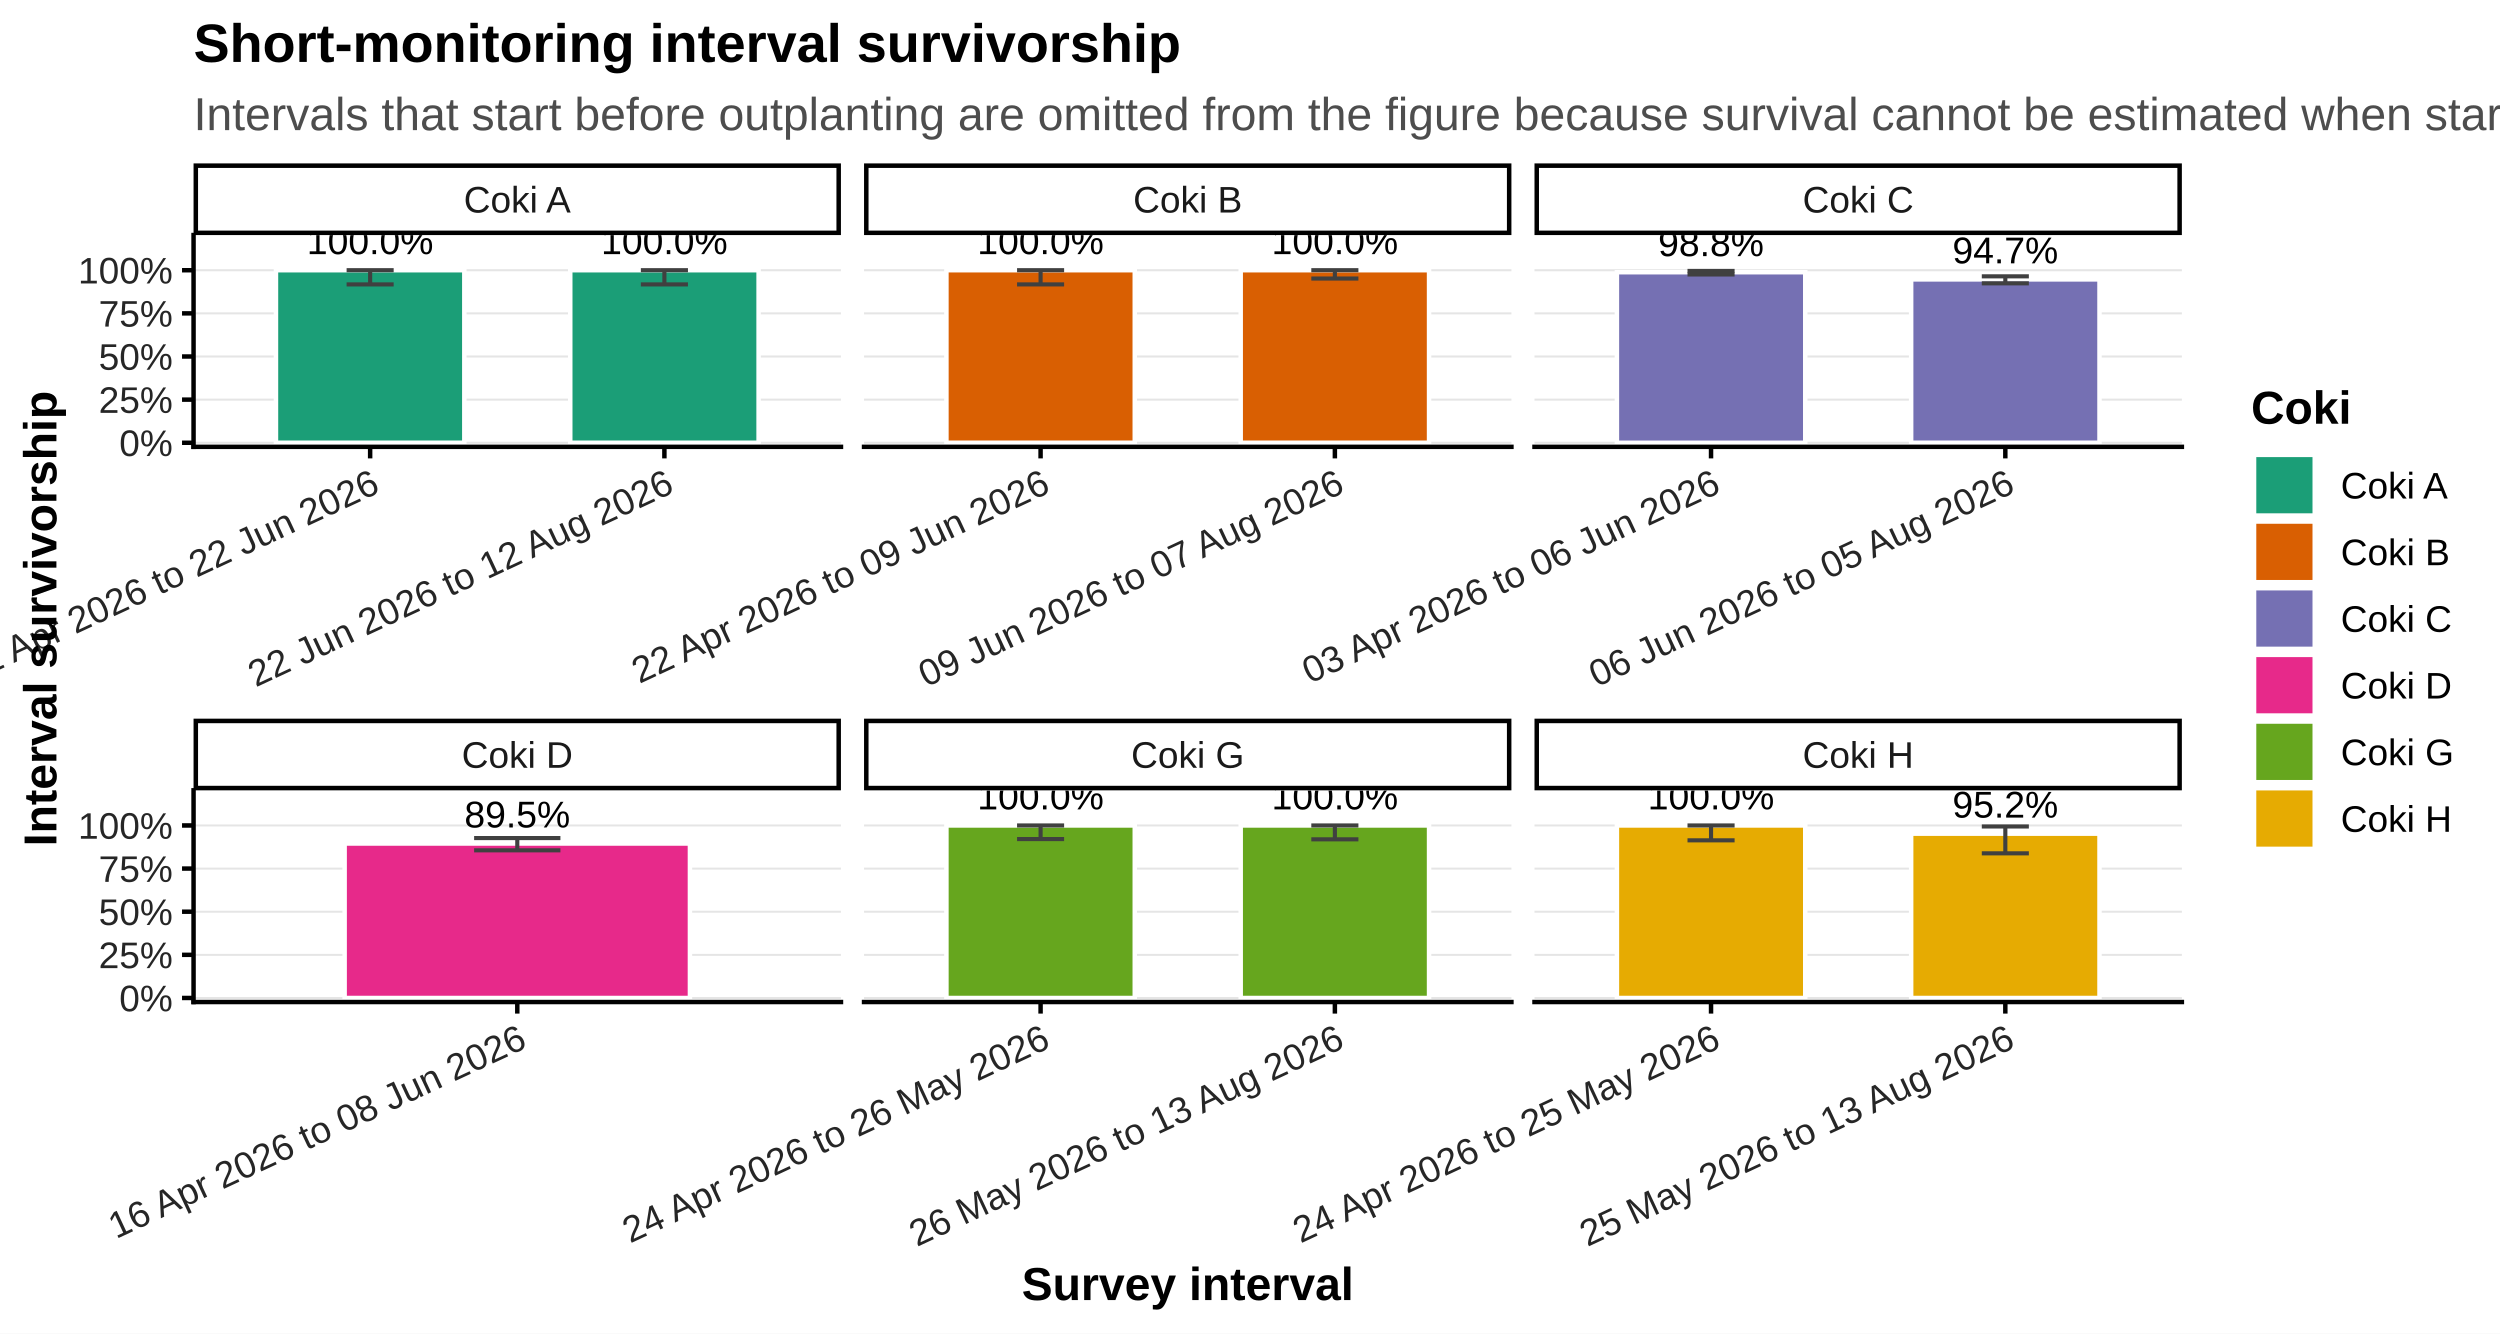
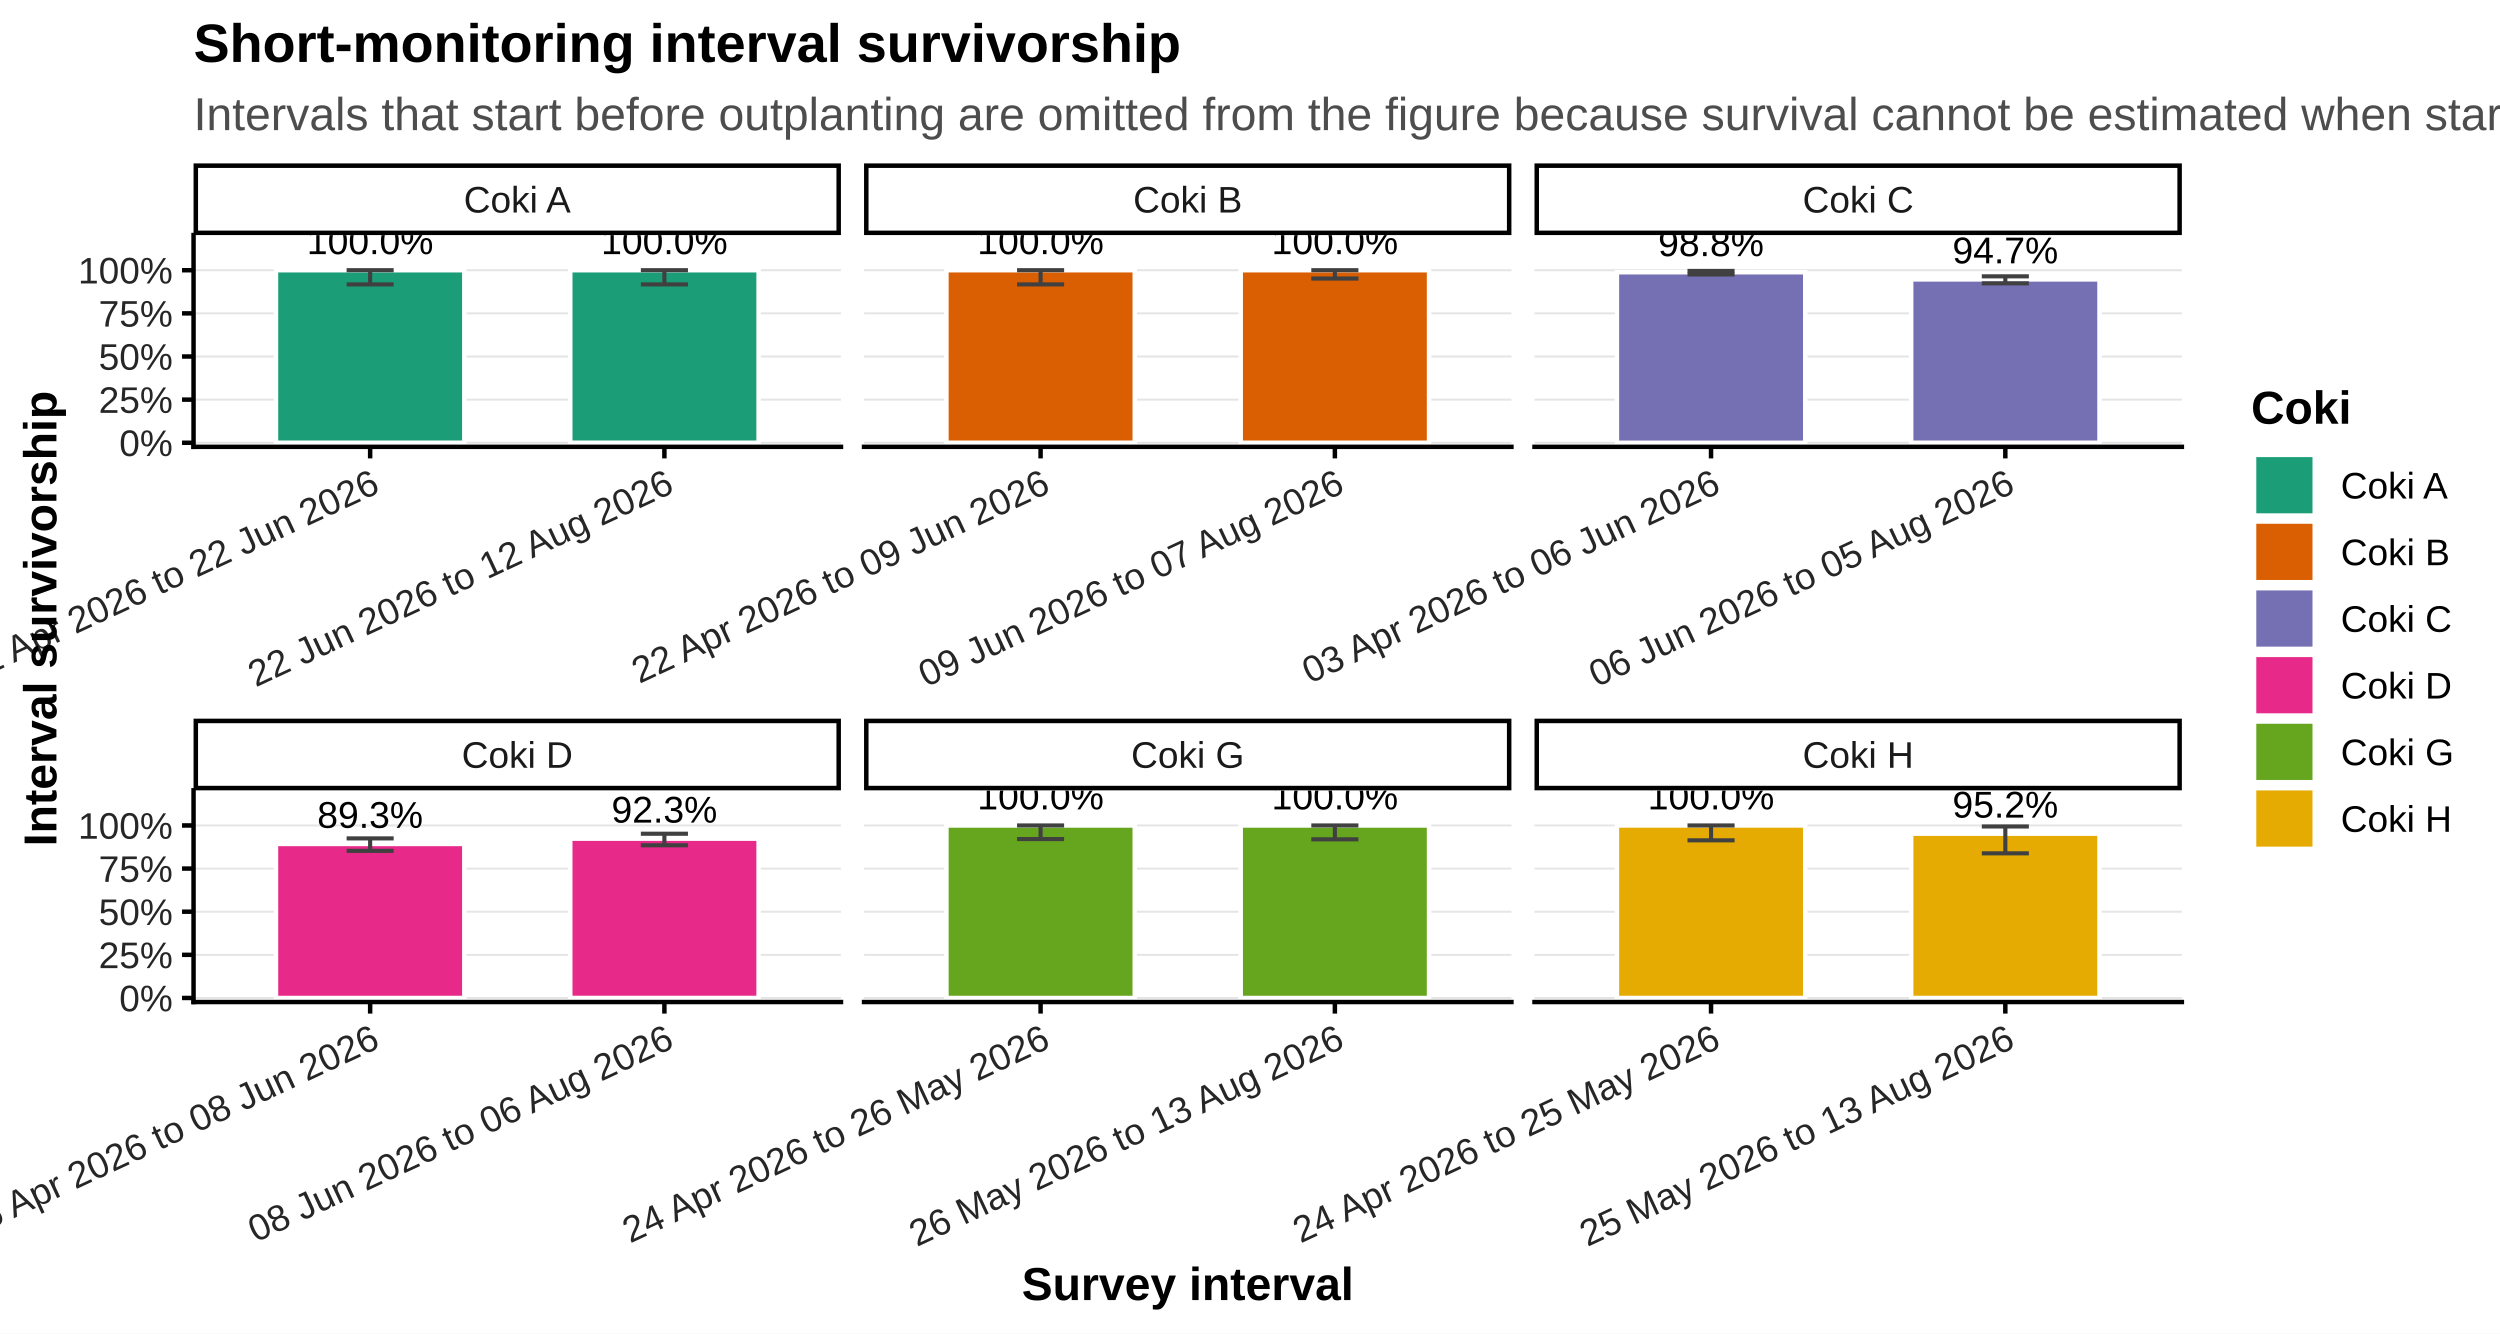
<svg xmlns="http://www.w3.org/2000/svg" class="svglite" width="648.00pt" height="345.60pt" viewBox="0 0 648.00 345.60">
  <defs>
    <style type="text/css">
    .svglite line, .svglite polyline, .svglite polygon, .svglite path, .svglite rect, .svglite circle {
      fill: none;
      stroke: #000000;
      stroke-linecap: round;
      stroke-linejoin: round;
      stroke-miterlimit: 10.00;
    }
    .svglite text {
      white-space: pre;
    }
  </style>
  </defs>
  <rect width="100%" height="100%" style="stroke: none; fill: #FFFFFF;" />
  <defs>
    <clipPath id="cpMC4wMHw2NDguMDB8MC4wMHwzNDUuNjA=">
      <rect x="0.00" y="0.00" width="648.00" height="345.60" />
    </clipPath>
  </defs>
  <g clip-path="url(#cpMC4wMHw2NDguMDB8MC4wMHwzNDUuNjA=)">
    <rect x="0.00" y="0.00" width="648.00" height="345.60" style="stroke-width: 1.16; stroke: #FFFFFF; fill: #FFFFFF;" />
  </g>
  <defs>
    <clipPath id="cpNTAuMTd8MjE3Ljk4fDYwLjkzfDExNS44Mg==">
      <rect x="50.17" y="60.93" width="167.80" height="54.88" />
    </clipPath>
  </defs>
  <g clip-path="url(#cpNTAuMTd8MjE3Ljk4fDYwLjkzfDExNS44Mg==)">
    <rect x="50.17" y="60.93" width="167.80" height="54.88" style="stroke-width: 1.16; stroke: none; fill: #FFFFFF;" />
    <polyline points="50.17,114.76 217.98,114.76 " style="stroke-width: 0.53; stroke: #E5E5E5; stroke-linecap: butt;" />
    <polyline points="50.17,103.58 217.98,103.58 " style="stroke-width: 0.53; stroke: #E5E5E5; stroke-linecap: butt;" />
    <polyline points="50.17,92.40 217.98,92.40 " style="stroke-width: 0.53; stroke: #E5E5E5; stroke-linecap: butt;" />
    <polyline points="50.17,81.22 217.98,81.22 " style="stroke-width: 0.53; stroke: #E5E5E5; stroke-linecap: butt;" />
    <polyline points="50.17,70.04 217.98,70.04 " style="stroke-width: 0.53; stroke: #E5E5E5; stroke-linecap: butt;" />
    <rect x="71.53" y="70.04" width="48.82" height="44.72" style="stroke-width: 1.16; stroke: #FFFFFF; stroke-linecap: butt; stroke-linejoin: miter; fill: #1B9E77;" />
    <rect x="147.81" y="70.04" width="48.82" height="44.72" style="stroke-width: 1.16; stroke: #FFFFFF; stroke-linecap: butt; stroke-linejoin: miter; fill: #1B9E77;" />
    <polyline points="89.84,70.04 102.04,70.04 " style="stroke-width: 1.07; stroke: #404040; stroke-linecap: butt;" />
    <polyline points="95.94,70.04 95.94,73.72 " style="stroke-width: 1.07; stroke: #404040; stroke-linecap: butt;" />
    <polyline points="89.84,73.72 102.04,73.72 " style="stroke-width: 1.07; stroke: #404040; stroke-linecap: butt;" />
    <polyline points="166.11,70.04 178.32,70.04 " style="stroke-width: 1.07; stroke: #404040; stroke-linecap: butt;" />
    <polyline points="172.21,70.04 172.21,73.72 " style="stroke-width: 1.07; stroke: #404040; stroke-linecap: butt;" />
    <polyline points="166.11,73.72 178.32,73.72 " style="stroke-width: 1.07; stroke: #404040; stroke-linecap: butt;" />
    <text x="95.94" y="65.87" text-anchor="middle" style="font-size: 9.67px; font-family: &quot;Arial&quot;;" textLength="32.80px" lengthAdjust="spacingAndGlyphs">100.0%</text>
    <text x="172.21" y="65.87" text-anchor="middle" style="font-size: 9.67px; font-family: &quot;Arial&quot;;" textLength="32.80px" lengthAdjust="spacingAndGlyphs">100.0%</text>
  </g>
  <g clip-path="url(#cpMC4wMHw2NDguMDB8MC4wMHwzNDUuNjA=)">
</g>
  <defs>
    <clipPath id="cpNTAuMTd8MjE3Ljk4fDIwNC44NXwyNTkuNzM=">
      <rect x="50.17" y="204.85" width="167.80" height="54.88" />
    </clipPath>
  </defs>
  <g clip-path="url(#cpNTAuMTd8MjE3Ljk4fDIwNC44NXwyNTkuNzM=)">
    <rect x="50.17" y="204.85" width="167.80" height="54.88" style="stroke-width: 1.16; stroke: none; fill: #FFFFFF;" />
    <polyline points="50.17,258.68 217.98,258.68 " style="stroke-width: 0.53; stroke: #E5E5E5; stroke-linecap: butt;" />
    <polyline points="50.17,247.50 217.98,247.50 " style="stroke-width: 0.53; stroke: #E5E5E5; stroke-linecap: butt;" />
    <polyline points="50.17,236.32 217.98,236.32 " style="stroke-width: 0.53; stroke: #E5E5E5; stroke-linecap: butt;" />
    <polyline points="50.17,225.14 217.98,225.14 " style="stroke-width: 0.53; stroke: #E5E5E5; stroke-linecap: butt;" />
    <polyline points="50.17,213.96 217.98,213.96 " style="stroke-width: 0.53; stroke: #E5E5E5; stroke-linecap: butt;" />
-     <rect x="89.33" y="218.64" width="89.50" height="40.04" style="stroke-width: 1.16; stroke: #FFFFFF; stroke-linecap: butt; stroke-linejoin: miter; fill: #E7298A;" />
-     <polyline points="122.89,217.23 145.26,217.23 " style="stroke-width: 1.07; stroke: #404040; stroke-linecap: butt;" />
-     <polyline points="134.08,217.23 134.08,220.40 " style="stroke-width: 1.07; stroke: #404040; stroke-linecap: butt;" />
-     <polyline points="122.89,220.40 145.26,220.40 " style="stroke-width: 1.07; stroke: #404040; stroke-linecap: butt;" />
-     <text x="134.08" y="214.48" text-anchor="middle" style="font-size: 9.67px; font-family: &quot;Arial&quot;;" textLength="27.42px" lengthAdjust="spacingAndGlyphs">89.5%</text>
+     <rect x="71.53" y="218.75" width="48.82" height="39.93" style="stroke-width: 1.16; stroke: #FFFFFF; stroke-linecap: butt; stroke-linejoin: miter; fill: #E7298A;" />
+     <rect x="147.81" y="217.38" width="48.82" height="41.29" style="stroke-width: 1.16; stroke: #FFFFFF; stroke-linecap: butt; stroke-linejoin: miter; fill: #E7298A;" />
+     <polyline points="89.84,217.31 102.04,217.31 " style="stroke-width: 1.07; stroke: #404040; stroke-linecap: butt;" />
+     <polyline points="95.94,217.31 95.94,220.54 " style="stroke-width: 1.07; stroke: #404040; stroke-linecap: butt;" />
+     <polyline points="89.84,220.54 102.04,220.54 " style="stroke-width: 1.07; stroke: #404040; stroke-linecap: butt;" />
+     <polyline points="166.11,216.11 178.32,216.11 " style="stroke-width: 1.07; stroke: #404040; stroke-linecap: butt;" />
+     <polyline points="172.21,216.11 172.21,219.09 " style="stroke-width: 1.07; stroke: #404040; stroke-linecap: butt;" />
+     <polyline points="166.11,219.09 178.32,219.09 " style="stroke-width: 1.07; stroke: #404040; stroke-linecap: butt;" />
+     <text x="95.94" y="214.58" text-anchor="middle" style="font-size: 9.67px; font-family: &quot;Arial&quot;;" textLength="27.42px" lengthAdjust="spacingAndGlyphs">89.3%</text>
+     <text x="172.21" y="213.22" text-anchor="middle" style="font-size: 9.67px; font-family: &quot;Arial&quot;;" textLength="27.42px" lengthAdjust="spacingAndGlyphs">92.3%</text>
  </g>
  <g clip-path="url(#cpMC4wMHw2NDguMDB8MC4wMHwzNDUuNjA=)">
</g>
  <defs>
    <clipPath id="cpMjIzLjk2fDM5MS43Nnw2MC45M3wxMTUuODI=">
      <rect x="223.96" y="60.93" width="167.80" height="54.88" />
    </clipPath>
  </defs>
  <g clip-path="url(#cpMjIzLjk2fDM5MS43Nnw2MC45M3wxMTUuODI=)">
    <rect x="223.96" y="60.93" width="167.80" height="54.88" style="stroke-width: 1.16; stroke: none; fill: #FFFFFF;" />
    <polyline points="223.96,114.76 391.76,114.76 " style="stroke-width: 0.53; stroke: #E5E5E5; stroke-linecap: butt;" />
    <polyline points="223.96,103.58 391.76,103.58 " style="stroke-width: 0.53; stroke: #E5E5E5; stroke-linecap: butt;" />
    <polyline points="223.96,92.40 391.76,92.40 " style="stroke-width: 0.53; stroke: #E5E5E5; stroke-linecap: butt;" />
    <polyline points="223.96,81.22 391.76,81.22 " style="stroke-width: 0.53; stroke: #E5E5E5; stroke-linecap: butt;" />
    <polyline points="223.96,70.04 391.76,70.04 " style="stroke-width: 0.53; stroke: #E5E5E5; stroke-linecap: butt;" />
    <rect x="245.31" y="70.04" width="48.82" height="44.72" style="stroke-width: 1.16; stroke: #FFFFFF; stroke-linecap: butt; stroke-linejoin: miter; fill: #D95F02;" />
    <rect x="321.59" y="70.04" width="48.82" height="44.72" style="stroke-width: 1.16; stroke: #FFFFFF; stroke-linecap: butt; stroke-linejoin: miter; fill: #D95F02;" />
    <polyline points="263.62,70.04 275.82,70.04 " style="stroke-width: 1.07; stroke: #404040; stroke-linecap: butt;" />
    <polyline points="269.72,70.04 269.72,73.72 " style="stroke-width: 1.07; stroke: #404040; stroke-linecap: butt;" />
    <polyline points="263.62,73.72 275.82,73.72 " style="stroke-width: 1.07; stroke: #404040; stroke-linecap: butt;" />
    <polyline points="339.89,70.04 352.10,70.04 " style="stroke-width: 1.07; stroke: #404040; stroke-linecap: butt;" />
    <polyline points="346.00,70.04 346.00,72.19 " style="stroke-width: 1.07; stroke: #404040; stroke-linecap: butt;" />
    <polyline points="339.89,72.19 352.10,72.19 " style="stroke-width: 1.07; stroke: #404040; stroke-linecap: butt;" />
    <text x="269.72" y="65.87" text-anchor="middle" style="font-size: 9.67px; font-family: &quot;Arial&quot;;" textLength="32.80px" lengthAdjust="spacingAndGlyphs">100.0%</text>
    <text x="346.00" y="65.87" text-anchor="middle" style="font-size: 9.67px; font-family: &quot;Arial&quot;;" textLength="32.80px" lengthAdjust="spacingAndGlyphs">100.0%</text>
  </g>
  <g clip-path="url(#cpMC4wMHw2NDguMDB8MC4wMHwzNDUuNjA=)">
</g>
  <defs>
    <clipPath id="cpMjIzLjk2fDM5MS43NnwyMDQuODV8MjU5Ljcz">
      <rect x="223.96" y="204.85" width="167.80" height="54.88" />
    </clipPath>
  </defs>
  <g clip-path="url(#cpMjIzLjk2fDM5MS43NnwyMDQuODV8MjU5Ljcz)">
    <rect x="223.96" y="204.85" width="167.80" height="54.88" style="stroke-width: 1.16; stroke: none; fill: #FFFFFF;" />
    <polyline points="223.96,258.68 391.76,258.68 " style="stroke-width: 0.53; stroke: #E5E5E5; stroke-linecap: butt;" />
    <polyline points="223.96,247.50 391.76,247.50 " style="stroke-width: 0.53; stroke: #E5E5E5; stroke-linecap: butt;" />
    <polyline points="223.96,236.32 391.76,236.32 " style="stroke-width: 0.53; stroke: #E5E5E5; stroke-linecap: butt;" />
    <polyline points="223.96,225.14 391.76,225.14 " style="stroke-width: 0.53; stroke: #E5E5E5; stroke-linecap: butt;" />
    <polyline points="223.96,213.96 391.76,213.96 " style="stroke-width: 0.53; stroke: #E5E5E5; stroke-linecap: butt;" />
    <rect x="245.31" y="213.96" width="48.82" height="44.72" style="stroke-width: 1.16; stroke: #FFFFFF; stroke-linecap: butt; stroke-linejoin: miter; fill: #66A61E;" />
    <rect x="321.59" y="213.96" width="48.82" height="44.72" style="stroke-width: 1.16; stroke: #FFFFFF; stroke-linecap: butt; stroke-linejoin: miter; fill: #66A61E;" />
    <polyline points="263.62,213.96 275.82,213.96 " style="stroke-width: 1.07; stroke: #404040; stroke-linecap: butt;" />
    <polyline points="269.72,213.96 269.72,217.48 " style="stroke-width: 1.07; stroke: #404040; stroke-linecap: butt;" />
    <polyline points="263.62,217.48 275.82,217.48 " style="stroke-width: 1.07; stroke: #404040; stroke-linecap: butt;" />
    <polyline points="339.89,213.96 352.10,213.96 " style="stroke-width: 1.07; stroke: #404040; stroke-linecap: butt;" />
    <polyline points="346.00,213.96 346.00,217.55 " style="stroke-width: 1.07; stroke: #404040; stroke-linecap: butt;" />
    <polyline points="339.89,217.55 352.10,217.55 " style="stroke-width: 1.07; stroke: #404040; stroke-linecap: butt;" />
    <text x="269.72" y="209.79" text-anchor="middle" style="font-size: 9.67px; font-family: &quot;Arial&quot;;" textLength="32.80px" lengthAdjust="spacingAndGlyphs">100.0%</text>
    <text x="346.00" y="209.79" text-anchor="middle" style="font-size: 9.67px; font-family: &quot;Arial&quot;;" textLength="32.80px" lengthAdjust="spacingAndGlyphs">100.0%</text>
  </g>
  <g clip-path="url(#cpMC4wMHw2NDguMDB8MC4wMHwzNDUuNjA=)">
</g>
  <defs>
    <clipPath id="cpMzk3Ljc0fDU2NS41NHw2MC45M3wxMTUuODI=">
      <rect x="397.74" y="60.93" width="167.80" height="54.88" />
    </clipPath>
  </defs>
  <g clip-path="url(#cpMzk3Ljc0fDU2NS41NHw2MC45M3wxMTUuODI=)">
    <rect x="397.74" y="60.93" width="167.80" height="54.88" style="stroke-width: 1.16; stroke: none; fill: #FFFFFF;" />
    <polyline points="397.74,114.76 565.54,114.76 " style="stroke-width: 0.53; stroke: #E5E5E5; stroke-linecap: butt;" />
    <polyline points="397.74,103.58 565.54,103.58 " style="stroke-width: 0.53; stroke: #E5E5E5; stroke-linecap: butt;" />
    <polyline points="397.74,92.40 565.54,92.40 " style="stroke-width: 0.53; stroke: #E5E5E5; stroke-linecap: butt;" />
    <polyline points="397.74,81.22 565.54,81.22 " style="stroke-width: 0.53; stroke: #E5E5E5; stroke-linecap: butt;" />
    <polyline points="397.74,70.04 565.54,70.04 " style="stroke-width: 0.53; stroke: #E5E5E5; stroke-linecap: butt;" />
    <rect x="419.10" y="70.56" width="48.82" height="44.21" style="stroke-width: 1.16; stroke: #FFFFFF; stroke-linecap: butt; stroke-linejoin: miter; fill: #7570B3;" />
    <rect x="495.37" y="72.42" width="48.82" height="42.34" style="stroke-width: 1.16; stroke: #FFFFFF; stroke-linecap: butt; stroke-linejoin: miter; fill: #7570B3;" />
    <polyline points="437.40,70.23 449.61,70.23 " style="stroke-width: 1.07; stroke: #404040; stroke-linecap: butt;" />
    <polyline points="443.50,70.23 443.50,71.15 " style="stroke-width: 1.07; stroke: #404040; stroke-linecap: butt;" />
    <polyline points="437.40,71.15 449.61,71.15 " style="stroke-width: 1.07; stroke: #404040; stroke-linecap: butt;" />
    <polyline points="513.68,71.63 525.88,71.63 " style="stroke-width: 1.07; stroke: #404040; stroke-linecap: butt;" />
    <polyline points="519.78,71.63 519.78,73.44 " style="stroke-width: 1.07; stroke: #404040; stroke-linecap: butt;" />
    <polyline points="513.68,73.44 525.88,73.44 " style="stroke-width: 1.07; stroke: #404040; stroke-linecap: butt;" />
    <text x="443.50" y="66.39" text-anchor="middle" style="font-size: 9.67px; font-family: &quot;Arial&quot;;" textLength="27.42px" lengthAdjust="spacingAndGlyphs">98.8%</text>
    <text x="519.78" y="68.26" text-anchor="middle" style="font-size: 9.67px; font-family: &quot;Arial&quot;;" textLength="27.42px" lengthAdjust="spacingAndGlyphs">94.7%</text>
  </g>
  <g clip-path="url(#cpMC4wMHw2NDguMDB8MC4wMHwzNDUuNjA=)">
</g>
  <defs>
    <clipPath id="cpMzk3Ljc0fDU2NS41NHwyMDQuODV8MjU5Ljcz">
      <rect x="397.74" y="204.85" width="167.80" height="54.88" />
    </clipPath>
  </defs>
  <g clip-path="url(#cpMzk3Ljc0fDU2NS41NHwyMDQuODV8MjU5Ljcz)">
    <rect x="397.74" y="204.85" width="167.80" height="54.88" style="stroke-width: 1.16; stroke: none; fill: #FFFFFF;" />
    <polyline points="397.74,258.68 565.54,258.68 " style="stroke-width: 0.53; stroke: #E5E5E5; stroke-linecap: butt;" />
    <polyline points="397.74,247.50 565.54,247.50 " style="stroke-width: 0.53; stroke: #E5E5E5; stroke-linecap: butt;" />
    <polyline points="397.74,236.32 565.54,236.32 " style="stroke-width: 0.53; stroke: #E5E5E5; stroke-linecap: butt;" />
    <polyline points="397.74,225.14 565.54,225.14 " style="stroke-width: 0.53; stroke: #E5E5E5; stroke-linecap: butt;" />
    <polyline points="397.74,213.96 565.54,213.96 " style="stroke-width: 0.53; stroke: #E5E5E5; stroke-linecap: butt;" />
    <rect x="419.10" y="213.96" width="48.82" height="44.72" style="stroke-width: 1.16; stroke: #FFFFFF; stroke-linecap: butt; stroke-linejoin: miter; fill: #E6AB02;" />
    <rect x="495.37" y="216.09" width="48.82" height="42.59" style="stroke-width: 1.16; stroke: #FFFFFF; stroke-linecap: butt; stroke-linejoin: miter; fill: #E6AB02;" />
    <polyline points="437.40,213.96 449.61,213.96 " style="stroke-width: 1.07; stroke: #404040; stroke-linecap: butt;" />
    <polyline points="443.50,213.96 443.50,217.81 " style="stroke-width: 1.07; stroke: #404040; stroke-linecap: butt;" />
    <polyline points="437.40,217.81 449.61,217.81 " style="stroke-width: 1.07; stroke: #404040; stroke-linecap: butt;" />
    <polyline points="513.68,214.22 525.88,214.22 " style="stroke-width: 1.07; stroke: #404040; stroke-linecap: butt;" />
    <polyline points="519.78,214.22 519.78,221.19 " style="stroke-width: 1.07; stroke: #404040; stroke-linecap: butt;" />
    <polyline points="513.68,221.19 525.88,221.19 " style="stroke-width: 1.07; stroke: #404040; stroke-linecap: butt;" />
    <text x="443.50" y="209.79" text-anchor="middle" style="font-size: 9.67px; font-family: &quot;Arial&quot;;" textLength="32.80px" lengthAdjust="spacingAndGlyphs">100.0%</text>
    <text x="519.78" y="211.92" text-anchor="middle" style="font-size: 9.67px; font-family: &quot;Arial&quot;;" textLength="27.42px" lengthAdjust="spacingAndGlyphs">95.2%</text>
  </g>
  <g clip-path="url(#cpMC4wMHw2NDguMDB8MC4wMHwzNDUuNjA=)">
</g>
  <defs>
    <clipPath id="cpNTAuMTd8MjE3Ljk4fDE4Ni4yOHwyMDQuODU=">
      <rect x="50.17" y="186.28" width="167.80" height="18.57" />
    </clipPath>
  </defs>
  <g clip-path="url(#cpNTAuMTd8MjE3Ljk4fDE4Ni4yOHwyMDQuODU=)">
    <rect x="50.17" y="186.28" width="167.80" height="18.57" style="stroke-width: 2.33; fill: #FFFFFF;" />
    <text x="134.08" y="199.01" text-anchor="middle" style="font-size: 9.60px;fill: #1A1A1A; font-family: &quot;Arial&quot;;" textLength="28.78px" lengthAdjust="spacingAndGlyphs">Coki D</text>
  </g>
  <g clip-path="url(#cpMC4wMHw2NDguMDB8MC4wMHwzNDUuNjA=)">
</g>
  <defs>
    <clipPath id="cpMjIzLjk2fDM5MS43NnwxODYuMjh8MjA0Ljg1">
      <rect x="223.96" y="186.28" width="167.80" height="18.57" />
    </clipPath>
  </defs>
  <g clip-path="url(#cpMjIzLjk2fDM5MS43NnwxODYuMjh8MjA0Ljg1)">
    <rect x="223.96" y="186.28" width="167.80" height="18.57" style="stroke-width: 2.33; fill: #FFFFFF;" />
    <text x="307.86" y="199.01" text-anchor="middle" style="font-size: 9.60px;fill: #1A1A1A; font-family: &quot;Arial&quot;;" textLength="29.31px" lengthAdjust="spacingAndGlyphs">Coki G</text>
  </g>
  <g clip-path="url(#cpMC4wMHw2NDguMDB8MC4wMHwzNDUuNjA=)">
</g>
  <defs>
    <clipPath id="cpMzk3Ljc0fDU2NS41NHwxODYuMjh8MjA0Ljg1">
      <rect x="397.74" y="186.28" width="167.80" height="18.57" />
    </clipPath>
  </defs>
  <g clip-path="url(#cpMzk3Ljc0fDU2NS41NHwxODYuMjh8MjA0Ljg1)">
    <rect x="397.74" y="186.28" width="167.80" height="18.57" style="stroke-width: 2.33; fill: #FFFFFF;" />
    <text x="481.64" y="199.01" text-anchor="middle" style="font-size: 9.60px;fill: #1A1A1A; font-family: &quot;Arial&quot;;" textLength="28.78px" lengthAdjust="spacingAndGlyphs">Coki H</text>
  </g>
  <g clip-path="url(#cpMC4wMHw2NDguMDB8MC4wMHwzNDUuNjA=)">
</g>
  <defs>
    <clipPath id="cpNTAuMTd8MjE3Ljk4fDQyLjM2fDYwLjkz">
      <rect x="50.17" y="42.36" width="167.80" height="18.57" />
    </clipPath>
  </defs>
  <g clip-path="url(#cpNTAuMTd8MjE3Ljk4fDQyLjM2fDYwLjkz)">
    <rect x="50.17" y="42.36" width="167.80" height="18.57" style="stroke-width: 2.33; fill: #FFFFFF;" />
    <text x="134.08" y="55.09" text-anchor="middle" style="font-size: 9.60px;fill: #1A1A1A; font-family: &quot;Arial&quot;;" textLength="28.25px" lengthAdjust="spacingAndGlyphs">Coki A</text>
  </g>
  <g clip-path="url(#cpMC4wMHw2NDguMDB8MC4wMHwzNDUuNjA=)">
</g>
  <defs>
    <clipPath id="cpMjIzLjk2fDM5MS43Nnw0Mi4zNnw2MC45Mw==">
      <rect x="223.96" y="42.36" width="167.80" height="18.57" />
    </clipPath>
  </defs>
  <g clip-path="url(#cpMjIzLjk2fDM5MS43Nnw0Mi4zNnw2MC45Mw==)">
    <rect x="223.96" y="42.36" width="167.80" height="18.57" style="stroke-width: 2.33; fill: #FFFFFF;" />
    <text x="307.86" y="55.09" text-anchor="middle" style="font-size: 9.60px;fill: #1A1A1A; font-family: &quot;Arial&quot;;" textLength="28.25px" lengthAdjust="spacingAndGlyphs">Coki B</text>
  </g>
  <g clip-path="url(#cpMC4wMHw2NDguMDB8MC4wMHwzNDUuNjA=)">
</g>
  <defs>
    <clipPath id="cpMzk3Ljc0fDU2NS41NHw0Mi4zNnw2MC45Mw==">
      <rect x="397.74" y="42.36" width="167.80" height="18.57" />
    </clipPath>
  </defs>
  <g clip-path="url(#cpMzk3Ljc0fDU2NS41NHw0Mi4zNnw2MC45Mw==)">
    <rect x="397.74" y="42.36" width="167.80" height="18.57" style="stroke-width: 2.33; fill: #FFFFFF;" />
    <text x="481.64" y="55.09" text-anchor="middle" style="font-size: 9.60px;fill: #1A1A1A; font-family: &quot;Arial&quot;;" textLength="28.78px" lengthAdjust="spacingAndGlyphs">Coki C</text>
  </g>
  <g clip-path="url(#cpMC4wMHw2NDguMDB8MC4wMHwzNDUuNjA=)">
    <polyline points="50.17,259.73 217.98,259.73 " style="stroke-width: 1.16; stroke-linecap: square;" />
-     <polyline points="134.08,262.72 134.08,259.73 " style="stroke-width: 1.16; stroke-linecap: butt;" />
-     <text transform="translate(136.98,271.35) rotate(-25)" text-anchor="end" style="font-size: 9.60px;fill: #262626; font-family: &quot;Arial&quot;;" textLength="118.40px" lengthAdjust="spacingAndGlyphs">16 Apr 2026 to 08 Jun 2026</text>
+     <polyline points="95.94,262.72 95.94,259.73 " style="stroke-width: 1.16; stroke-linecap: butt;" />
+     <polyline points="172.21,262.72 172.21,259.73 " style="stroke-width: 1.16; stroke-linecap: butt;" />
+     <text transform="translate(98.85,271.35) rotate(-25)" text-anchor="end" style="font-size: 9.60px;fill: #262626; font-family: &quot;Arial&quot;;" textLength="118.40px" lengthAdjust="spacingAndGlyphs">16 Apr 2026 to 08 Jun 2026</text>
+     <text transform="translate(175.12,271.35) rotate(-25)" text-anchor="end" style="font-size: 9.60px;fill: #262626; font-family: &quot;Arial&quot;;" textLength="120.54px" lengthAdjust="spacingAndGlyphs">08 Jun 2026 to 06 Aug 2026</text>
    <polyline points="223.96,259.73 391.76,259.73 " style="stroke-width: 1.16; stroke-linecap: square;" />
    <polyline points="269.72,262.72 269.72,259.73 " style="stroke-width: 1.16; stroke-linecap: butt;" />
    <polyline points="346.00,262.72 346.00,259.73 " style="stroke-width: 1.16; stroke-linecap: butt;" />
    <text transform="translate(272.63,271.35) rotate(-25)" text-anchor="end" style="font-size: 9.60px;fill: #262626; font-family: &quot;Arial&quot;;" textLength="121.06px" lengthAdjust="spacingAndGlyphs">24 Apr 2026 to 26 May 2026</text>
    <text transform="translate(348.90,271.35) rotate(-25)" text-anchor="end" style="font-size: 9.60px;fill: #262626; font-family: &quot;Arial&quot;;" textLength="123.20px" lengthAdjust="spacingAndGlyphs">26 May 2026 to 13 Aug 2026</text>
    <polyline points="397.74,259.73 565.54,259.73 " style="stroke-width: 1.16; stroke-linecap: square;" />
    <polyline points="443.50,262.72 443.50,259.73 " style="stroke-width: 1.16; stroke-linecap: butt;" />
    <polyline points="519.78,262.72 519.78,259.73 " style="stroke-width: 1.16; stroke-linecap: butt;" />
    <text transform="translate(446.41,271.35) rotate(-25)" text-anchor="end" style="font-size: 9.60px;fill: #262626; font-family: &quot;Arial&quot;;" textLength="121.06px" lengthAdjust="spacingAndGlyphs">24 Apr 2026 to 25 May 2026</text>
    <text transform="translate(522.69,271.35) rotate(-25)" text-anchor="end" style="font-size: 9.60px;fill: #262626; font-family: &quot;Arial&quot;;" textLength="123.20px" lengthAdjust="spacingAndGlyphs">25 May 2026 to 13 Aug 2026</text>
    <polyline points="50.17,115.82 217.98,115.82 " style="stroke-width: 1.16; stroke-linecap: square;" />
    <polyline points="95.94,118.81 95.94,115.82 " style="stroke-width: 1.16; stroke-linecap: butt;" />
    <polyline points="172.21,118.81 172.21,115.82 " style="stroke-width: 1.16; stroke-linecap: butt;" />
    <text transform="translate(98.85,127.43) rotate(-25)" text-anchor="end" style="font-size: 9.60px;fill: #262626; font-family: &quot;Arial&quot;;" textLength="118.40px" lengthAdjust="spacingAndGlyphs">21 Apr 2026 to 22 Jun 2026</text>
    <text transform="translate(175.12,127.43) rotate(-25)" text-anchor="end" style="font-size: 9.60px;fill: #262626; font-family: &quot;Arial&quot;;" textLength="120.54px" lengthAdjust="spacingAndGlyphs">22 Jun 2026 to 12 Aug 2026</text>
    <polyline points="223.96,115.82 391.76,115.82 " style="stroke-width: 1.16; stroke-linecap: square;" />
    <polyline points="269.72,118.81 269.72,115.82 " style="stroke-width: 1.16; stroke-linecap: butt;" />
    <polyline points="346.00,118.81 346.00,115.82 " style="stroke-width: 1.16; stroke-linecap: butt;" />
    <text transform="translate(272.63,127.43) rotate(-25)" text-anchor="end" style="font-size: 9.60px;fill: #262626; font-family: &quot;Arial&quot;;" textLength="118.40px" lengthAdjust="spacingAndGlyphs">22 Apr 2026 to 09 Jun 2026</text>
    <text transform="translate(348.90,127.43) rotate(-25)" text-anchor="end" style="font-size: 9.60px;fill: #262626; font-family: &quot;Arial&quot;;" textLength="120.54px" lengthAdjust="spacingAndGlyphs">09 Jun 2026 to 07 Aug 2026</text>
    <polyline points="397.74,115.82 565.54,115.82 " style="stroke-width: 1.16; stroke-linecap: square;" />
    <polyline points="443.50,118.81 443.50,115.82 " style="stroke-width: 1.16; stroke-linecap: butt;" />
    <polyline points="519.78,118.81 519.78,115.82 " style="stroke-width: 1.16; stroke-linecap: butt;" />
    <text transform="translate(446.41,127.43) rotate(-25)" text-anchor="end" style="font-size: 9.60px;fill: #262626; font-family: &quot;Arial&quot;;" textLength="118.40px" lengthAdjust="spacingAndGlyphs">03 Apr 2026 to 06 Jun 2026</text>
    <text transform="translate(522.69,127.43) rotate(-25)" text-anchor="end" style="font-size: 9.60px;fill: #262626; font-family: &quot;Arial&quot;;" textLength="120.54px" lengthAdjust="spacingAndGlyphs">06 Jun 2026 to 05 Aug 2026</text>
    <polyline points="50.17,115.82 50.17,60.93 " style="stroke-width: 1.16; stroke-linecap: square;" />
    <text x="44.79" y="118.20" text-anchor="end" style="font-size: 9.60px;fill: #262626; font-family: &quot;Arial&quot;;" textLength="13.87px" lengthAdjust="spacingAndGlyphs">0%</text>
    <text x="44.79" y="107.02" text-anchor="end" style="font-size: 9.60px;fill: #262626; font-family: &quot;Arial&quot;;" textLength="19.20px" lengthAdjust="spacingAndGlyphs">25%</text>
    <text x="44.79" y="95.84" text-anchor="end" style="font-size: 9.60px;fill: #262626; font-family: &quot;Arial&quot;;" textLength="19.20px" lengthAdjust="spacingAndGlyphs">50%</text>
    <text x="44.79" y="84.66" text-anchor="end" style="font-size: 9.60px;fill: #262626; font-family: &quot;Arial&quot;;" textLength="19.20px" lengthAdjust="spacingAndGlyphs">75%</text>
    <text x="44.79" y="73.48" text-anchor="end" style="font-size: 9.60px;fill: #262626; font-family: &quot;Arial&quot;;" textLength="24.54px" lengthAdjust="spacingAndGlyphs">100%</text>
    <polyline points="47.18,114.76 50.17,114.76 " style="stroke-width: 1.16; stroke-linecap: butt;" />
    <polyline points="47.18,103.58 50.17,103.58 " style="stroke-width: 1.16; stroke-linecap: butt;" />
    <polyline points="47.18,92.40 50.17,92.40 " style="stroke-width: 1.16; stroke-linecap: butt;" />
    <polyline points="47.18,81.22 50.17,81.22 " style="stroke-width: 1.16; stroke-linecap: butt;" />
    <polyline points="47.18,70.04 50.17,70.04 " style="stroke-width: 1.16; stroke-linecap: butt;" />
    <polyline points="50.17,259.73 50.17,204.85 " style="stroke-width: 1.16; stroke-linecap: square;" />
    <text x="44.79" y="262.12" text-anchor="end" style="font-size: 9.60px;fill: #262626; font-family: &quot;Arial&quot;;" textLength="13.87px" lengthAdjust="spacingAndGlyphs">0%</text>
    <text x="44.79" y="250.94" text-anchor="end" style="font-size: 9.60px;fill: #262626; font-family: &quot;Arial&quot;;" textLength="19.20px" lengthAdjust="spacingAndGlyphs">25%</text>
    <text x="44.79" y="239.76" text-anchor="end" style="font-size: 9.60px;fill: #262626; font-family: &quot;Arial&quot;;" textLength="19.20px" lengthAdjust="spacingAndGlyphs">50%</text>
    <text x="44.79" y="228.58" text-anchor="end" style="font-size: 9.60px;fill: #262626; font-family: &quot;Arial&quot;;" textLength="19.20px" lengthAdjust="spacingAndGlyphs">75%</text>
    <text x="44.79" y="217.40" text-anchor="end" style="font-size: 9.60px;fill: #262626; font-family: &quot;Arial&quot;;" textLength="24.54px" lengthAdjust="spacingAndGlyphs">100%</text>
    <polyline points="47.18,258.68 50.17,258.68 " style="stroke-width: 1.16; stroke-linecap: butt;" />
    <polyline points="47.18,247.50 50.17,247.50 " style="stroke-width: 1.16; stroke-linecap: butt;" />
    <polyline points="47.18,236.32 50.17,236.32 " style="stroke-width: 1.16; stroke-linecap: butt;" />
    <polyline points="47.18,225.14 50.17,225.14 " style="stroke-width: 1.16; stroke-linecap: butt;" />
    <polyline points="47.18,213.96 50.17,213.96 " style="stroke-width: 1.16; stroke-linecap: butt;" />
    <text x="307.86" y="336.97" text-anchor="middle" style="font-size: 12.00px; font-weight: bold; font-family: &quot;Arial&quot;;" textLength="86.05px" lengthAdjust="spacingAndGlyphs">Survey interval</text>
    <text transform="translate(14.62,160.33) rotate(-90)" text-anchor="middle" style="font-size: 12.00px; font-weight: bold; font-family: &quot;Arial&quot;;" textLength="118.05px" lengthAdjust="spacingAndGlyphs">Interval survivorship</text>
    <rect x="577.50" y="93.88" width="64.52" height="132.90" style="stroke-width: 1.16; stroke: none; fill: #FFFFFF;" />
    <text x="583.48" y="109.83" style="font-size: 12.00px; font-weight: bold; font-family: &quot;Arial&quot;;" textLength="26.01px" lengthAdjust="spacingAndGlyphs">Coki</text>
    <rect x="583.48" y="117.13" width="17.28" height="17.28" style="stroke-width: 1.16; stroke: none; fill: #FFFFFF;" />
    <rect x="584.25" y="117.90" width="15.73" height="15.73" style="stroke-width: 1.16; stroke: #FFFFFF; stroke-linecap: butt; stroke-linejoin: miter; fill: #1B9E77;" />
    <rect x="583.48" y="134.41" width="17.28" height="17.28" style="stroke-width: 1.16; stroke: none; fill: #FFFFFF;" />
    <rect x="584.25" y="135.18" width="15.73" height="15.73" style="stroke-width: 1.16; stroke: #FFFFFF; stroke-linecap: butt; stroke-linejoin: miter; fill: #D95F02;" />
    <rect x="583.48" y="151.69" width="17.28" height="17.28" style="stroke-width: 1.16; stroke: none; fill: #FFFFFF;" />
    <rect x="584.25" y="152.46" width="15.73" height="15.73" style="stroke-width: 1.16; stroke: #FFFFFF; stroke-linecap: butt; stroke-linejoin: miter; fill: #7570B3;" />
    <rect x="583.48" y="168.97" width="17.28" height="17.28" style="stroke-width: 1.16; stroke: none; fill: #FFFFFF;" />
    <rect x="584.25" y="169.74" width="15.73" height="15.73" style="stroke-width: 1.16; stroke: #FFFFFF; stroke-linecap: butt; stroke-linejoin: miter; fill: #E7298A;" />
    <rect x="583.48" y="186.25" width="17.28" height="17.28" style="stroke-width: 1.16; stroke: none; fill: #FFFFFF;" />
    <rect x="584.25" y="187.02" width="15.73" height="15.73" style="stroke-width: 1.16; stroke: #FFFFFF; stroke-linecap: butt; stroke-linejoin: miter; fill: #66A61E;" />
    <rect x="583.48" y="203.53" width="17.28" height="17.28" style="stroke-width: 1.16; stroke: none; fill: #FFFFFF;" />
    <rect x="584.25" y="204.30" width="15.73" height="15.73" style="stroke-width: 1.16; stroke: #FFFFFF; stroke-linecap: butt; stroke-linejoin: miter; fill: #E6AB02;" />
    <text x="606.73" y="129.21" style="font-size: 9.60px; font-family: &quot;Arial&quot;;" textLength="28.25px" lengthAdjust="spacingAndGlyphs">Coki A</text>
    <text x="606.73" y="146.49" style="font-size: 9.60px; font-family: &quot;Arial&quot;;" textLength="28.25px" lengthAdjust="spacingAndGlyphs">Coki B</text>
    <text x="606.73" y="163.77" style="font-size: 9.60px; font-family: &quot;Arial&quot;;" textLength="28.78px" lengthAdjust="spacingAndGlyphs">Coki C</text>
    <text x="606.73" y="181.05" style="font-size: 9.60px; font-family: &quot;Arial&quot;;" textLength="28.78px" lengthAdjust="spacingAndGlyphs">Coki D</text>
    <text x="606.73" y="198.33" style="font-size: 9.60px; font-family: &quot;Arial&quot;;" textLength="29.31px" lengthAdjust="spacingAndGlyphs">Coki G</text>
    <text x="606.73" y="215.61" style="font-size: 9.60px; font-family: &quot;Arial&quot;;" textLength="28.78px" lengthAdjust="spacingAndGlyphs">Coki H</text>
    <text x="50.17" y="33.74" style="font-size: 12.00px;fill: #4D4D4D; font-family: &quot;Arial&quot;;" textLength="631.98px" lengthAdjust="spacingAndGlyphs">Intervals that start before outplanting are omitted from the figure because survival cannot be estimated when start n = 0</text>
    <text x="50.17" y="16.05" style="font-size: 14.00px; font-weight: bold; font-family: &quot;Arial&quot;;" textLength="255.82px" lengthAdjust="spacingAndGlyphs">Short-monitoring interval survivorship</text>
  </g>
</svg>
